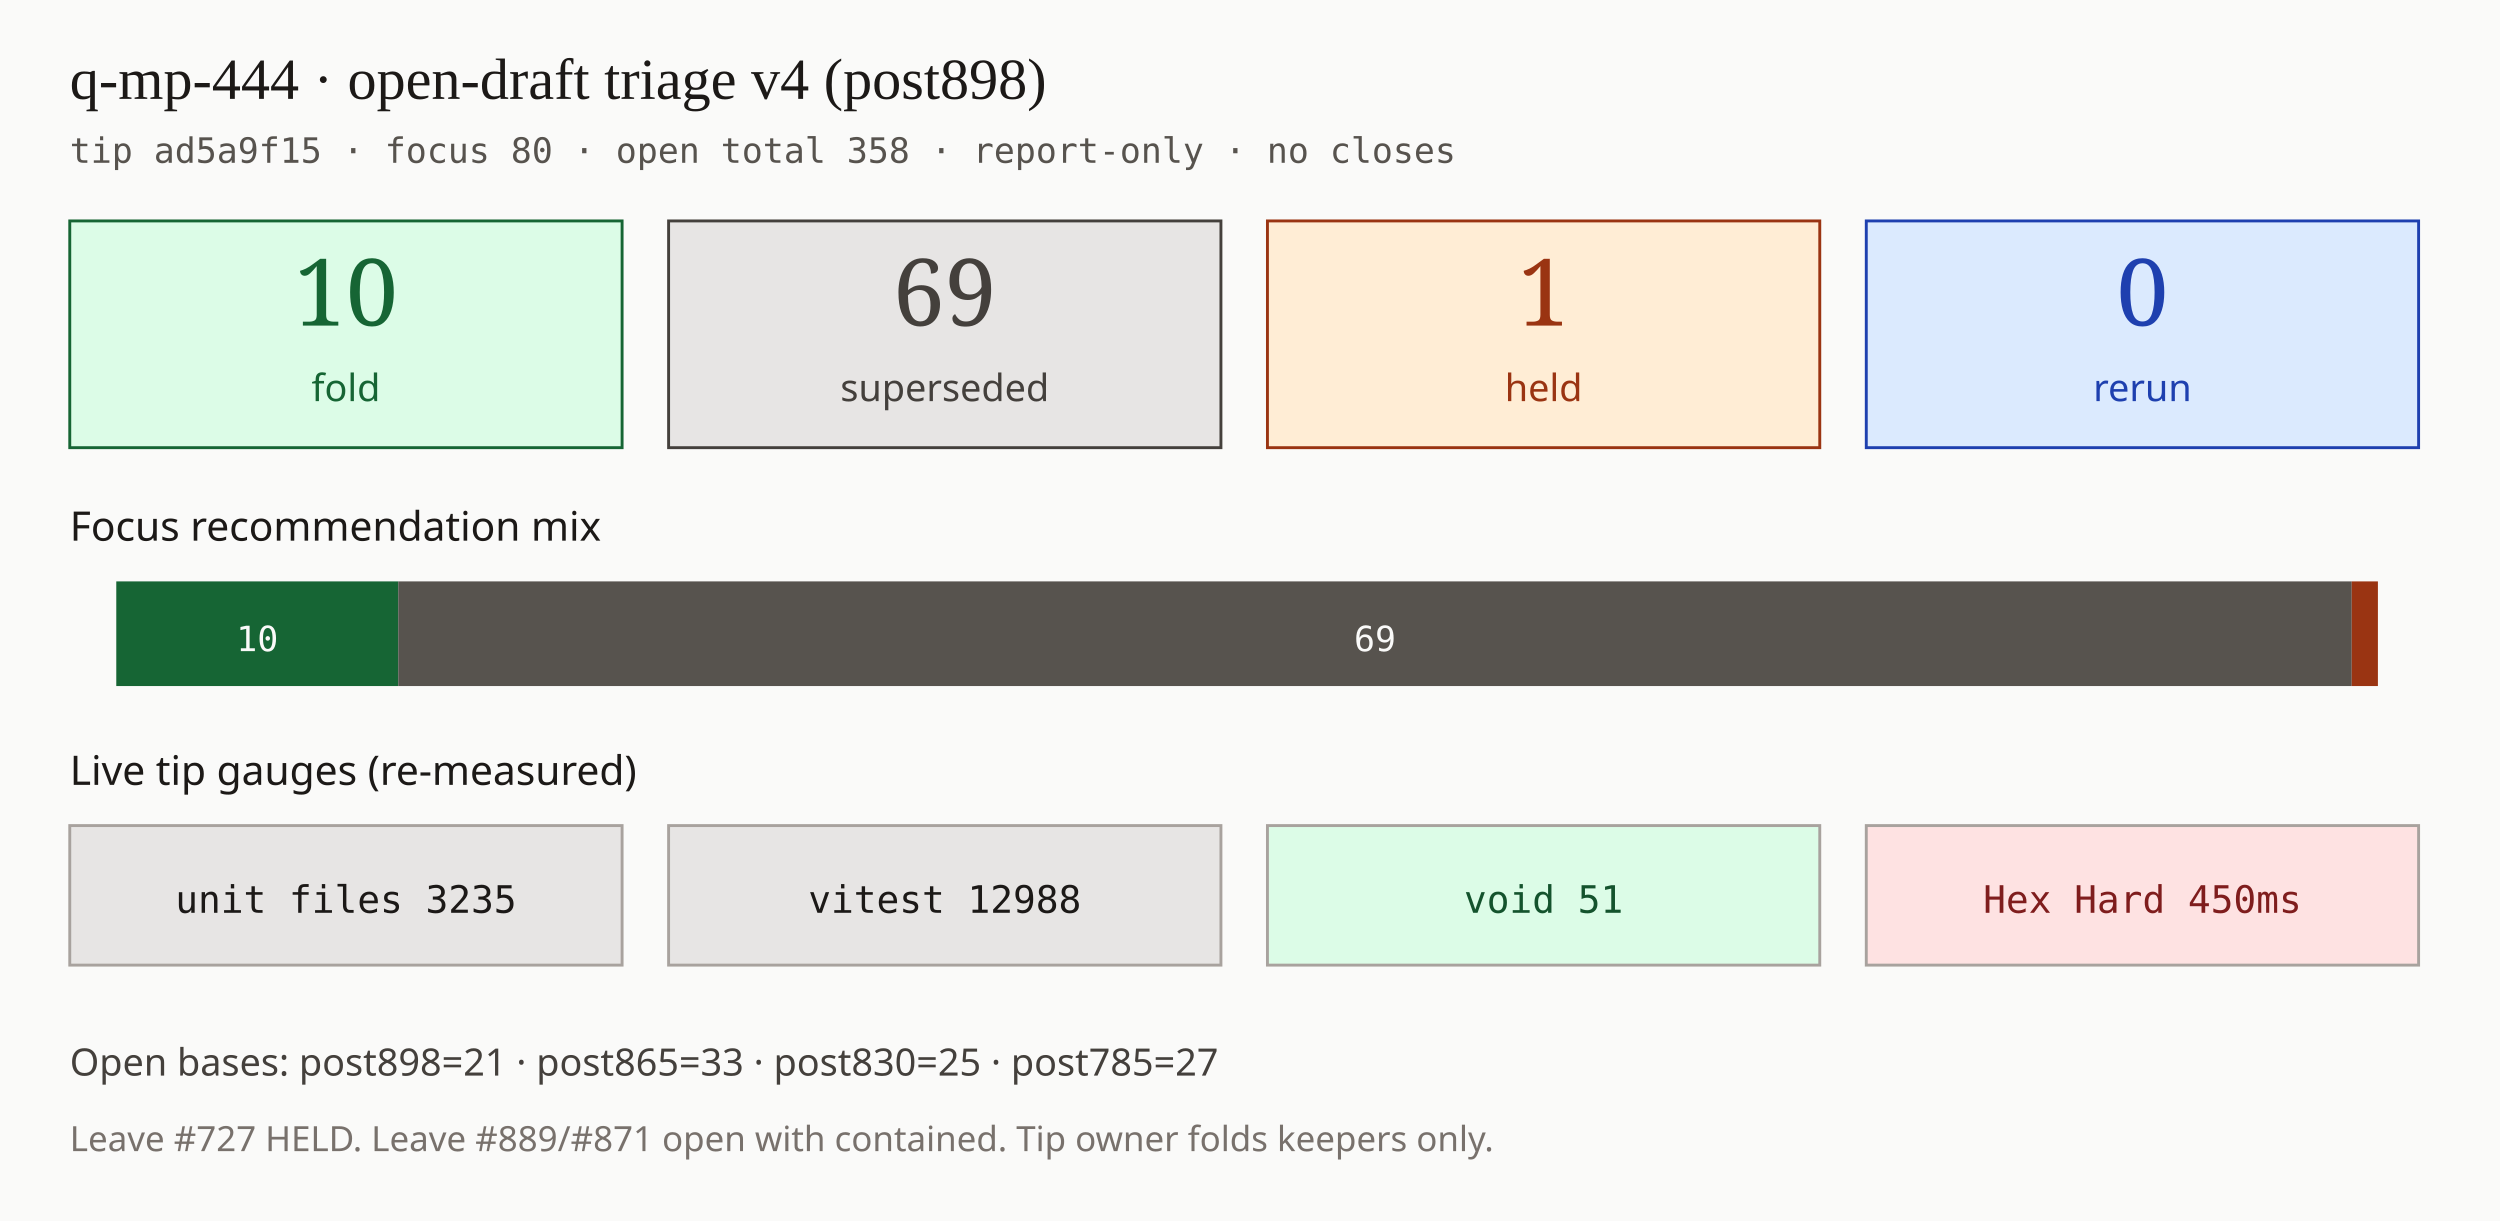
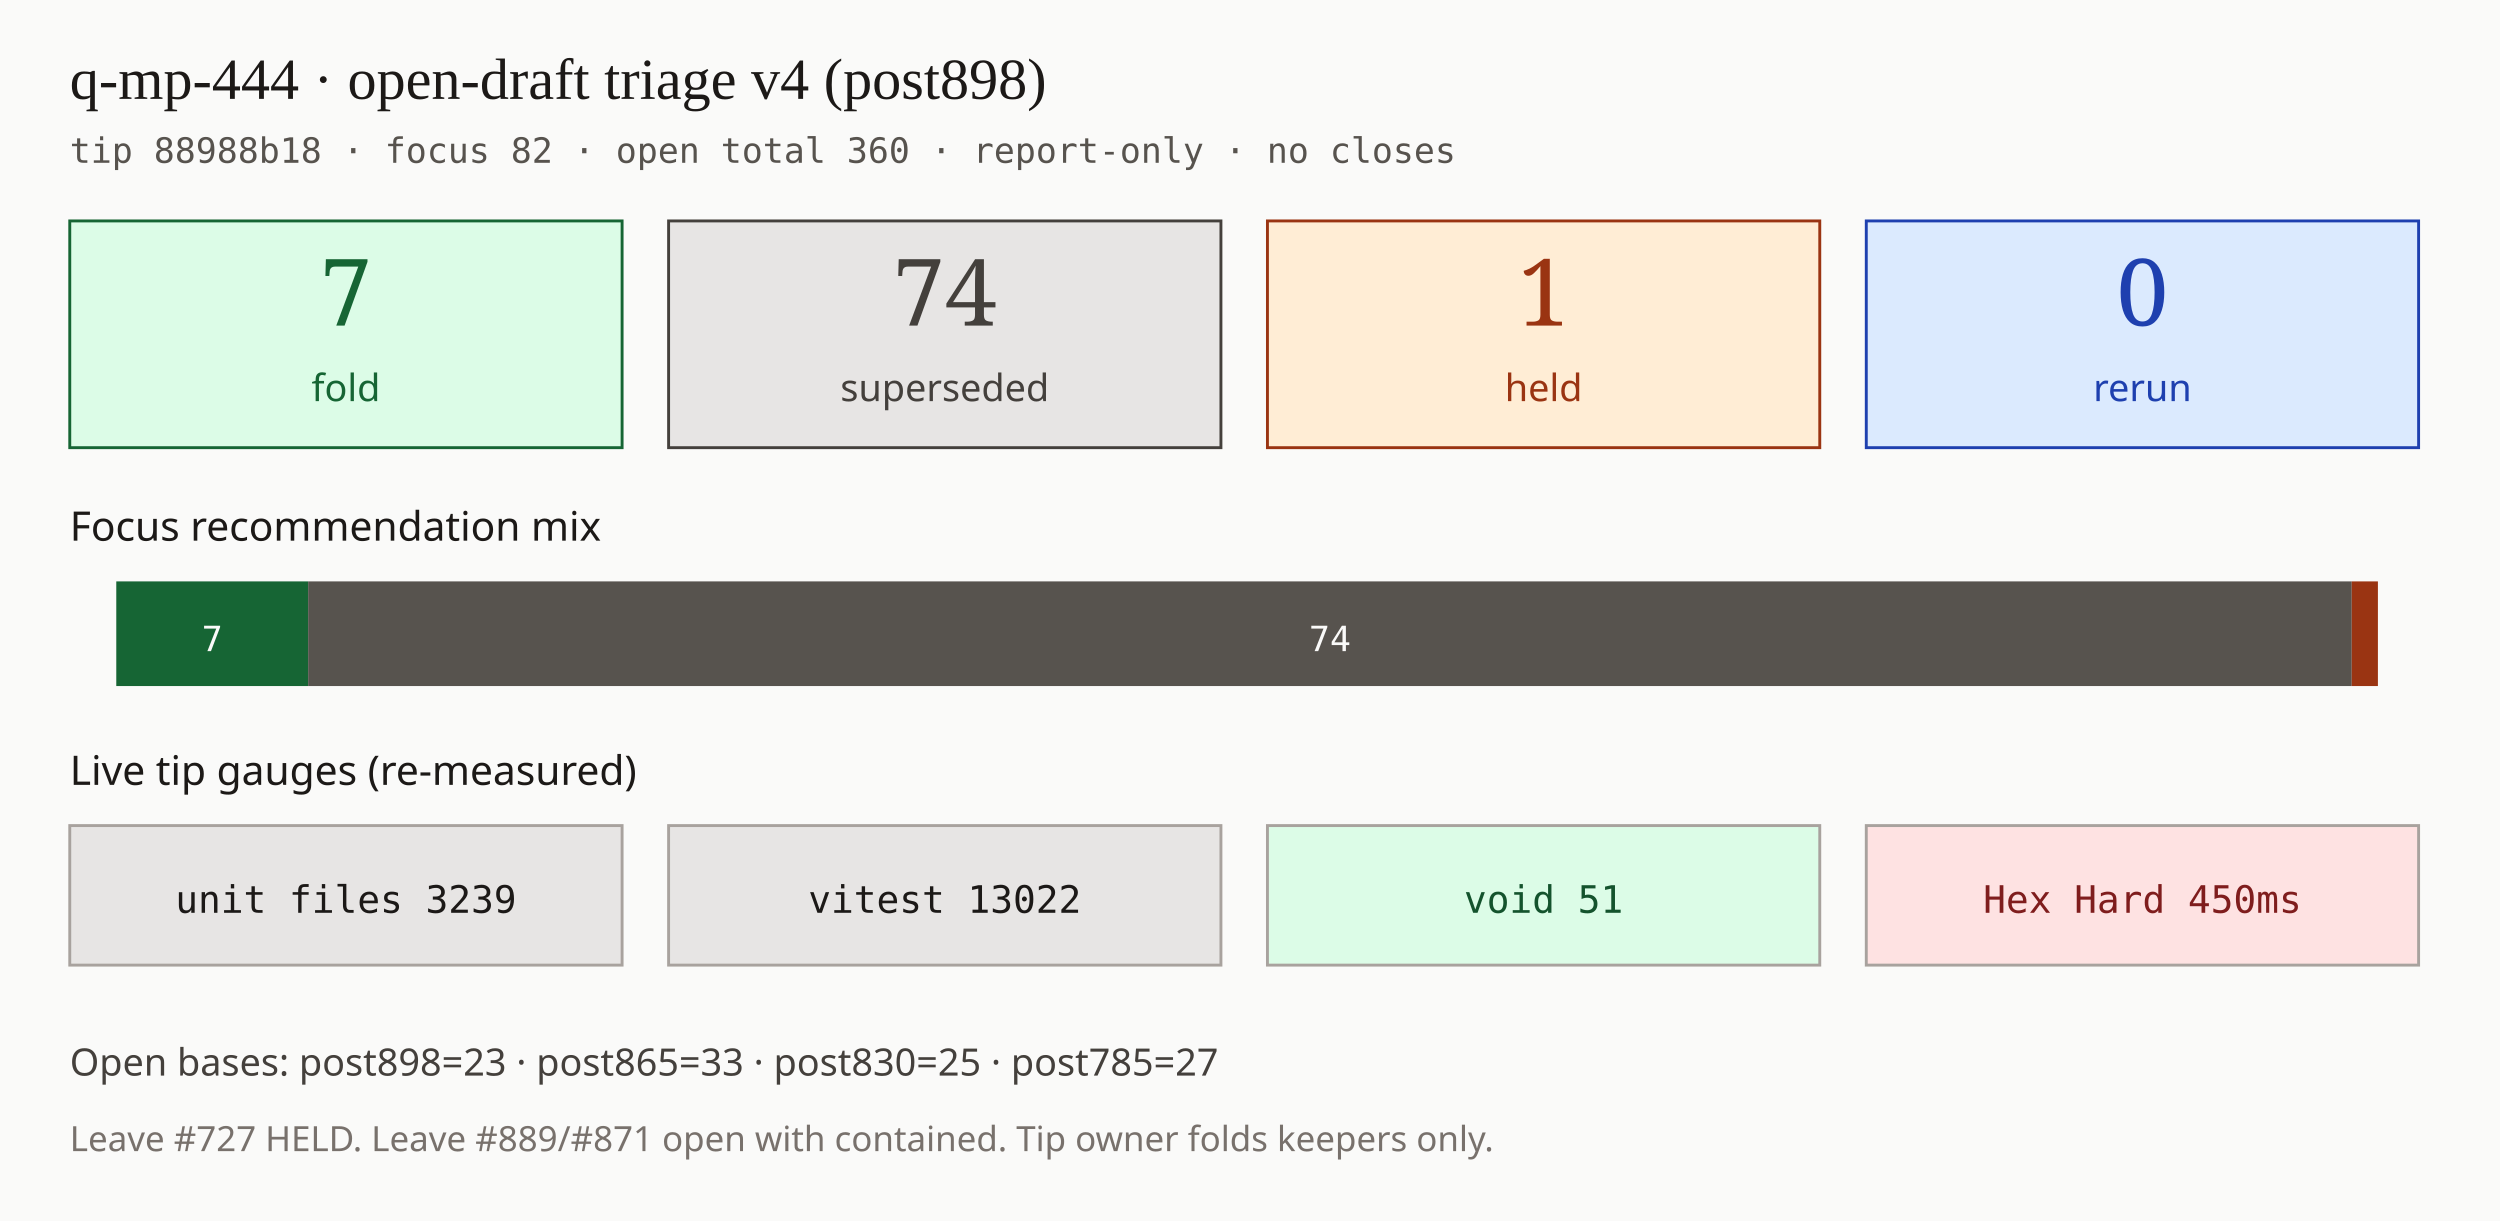
<svg xmlns="http://www.w3.org/2000/svg" width="860" height="420" viewBox="0 0 860 420" role="img" aria-labelledby="title desc">
  <rect width="100%" height="100%" fill="#fafaf9" />
  <text x="24" y="34" font-family="Georgia, 'Times New Roman', serif" font-size="20" fill="#1c1917">q-mp-444 · open-draft triage v4 (post898)</text>
-   <text x="24" y="56" font-family="ui-monospace, SFMono-Regular, Menlo, monospace" font-size="12" fill="#57534e">tip ad5a9f15 · focus 80 · open total 358 · report-only · no closes</text>
+   <text x="24" y="56" font-family="ui-monospace, SFMono-Regular, Menlo, monospace" font-size="12" fill="#57534e">tip 88988b18 · focus 82 · open total 360 · report-only · no closes</text>
  <rect x="24" y="76" width="190" height="78" fill="#dcfce7" stroke="#166534" stroke-width="1" />
-   <text x="119" y="112" text-anchor="middle" font-family="Georgia, serif" font-size="32" fill="#166534">10</text>
+   <text x="119" y="112" text-anchor="middle" font-family="Georgia, serif" font-size="32" fill="#166534">7</text>
  <text x="119" y="138" text-anchor="middle" font-family="ui-sans-serif, system-ui, sans-serif" font-size="13" fill="#166534">fold</text>
  <rect x="230" y="76" width="190" height="78" fill="#e7e5e4" stroke="#44403c" stroke-width="1" />
-   <text x="325" y="112" text-anchor="middle" font-family="Georgia, serif" font-size="32" fill="#44403c">69</text>
+   <text x="325" y="112" text-anchor="middle" font-family="Georgia, serif" font-size="32" fill="#44403c">74</text>
  <text x="325" y="138" text-anchor="middle" font-family="ui-sans-serif, system-ui, sans-serif" font-size="13" fill="#44403c">superseded</text>
  <rect x="436" y="76" width="190" height="78" fill="#ffedd5" stroke="#9a3412" stroke-width="1" />
  <text x="531" y="112" text-anchor="middle" font-family="Georgia, serif" font-size="32" fill="#9a3412">1</text>
  <text x="531" y="138" text-anchor="middle" font-family="ui-sans-serif, system-ui, sans-serif" font-size="13" fill="#9a3412">held</text>
  <rect x="642" y="76" width="190" height="78" fill="#dbeafe" stroke="#1e40af" stroke-width="1" />
  <text x="737" y="112" text-anchor="middle" font-family="Georgia, serif" font-size="32" fill="#1e40af">0</text>
  <text x="737" y="138" text-anchor="middle" font-family="ui-sans-serif, system-ui, sans-serif" font-size="13" fill="#1e40af">rerun</text>
  <text x="24" y="186" font-family="ui-sans-serif, system-ui, sans-serif" font-size="14" fill="#1c1917">Focus recommendation mix</text>
-   <rect x="40" y="200" width="97" height="36" fill="#166534" />
-   <text x="88.5" y="224" text-anchor="middle" font-family="ui-monospace, Menlo, monospace" font-size="12" fill="#fafaf9">10</text>
-   <rect x="137" y="200" width="672" height="36" fill="#57534e" />
-   <text x="473.0" y="224" text-anchor="middle" font-family="ui-monospace, Menlo, monospace" font-size="12" fill="#fafaf9">69</text>
+   <rect x="40" y="200" width="66" height="36" fill="#166534" />
+   <text x="73.0" y="224" text-anchor="middle" font-family="ui-monospace, Menlo, monospace" font-size="12" fill="#fafaf9">7</text>
+   <rect x="106" y="200" width="703" height="36" fill="#57534e" />
+   <text x="457.5" y="224" text-anchor="middle" font-family="ui-monospace, Menlo, monospace" font-size="12" fill="#fafaf9">74</text>
  <rect x="809" y="200" width="9" height="36" fill="#9a3412" />
  <text x="24" y="270" font-family="ui-sans-serif, system-ui, sans-serif" font-size="14" fill="#1c1917">Live tip gauges (re-measured)</text>
  <rect x="24" y="284" width="190" height="48" fill="#e7e5e4" stroke="#a8a29e" stroke-width="1" />
-   <text x="119" y="314" text-anchor="middle" font-family="ui-monospace, Menlo, monospace" font-size="13" fill="#1c1917">unit files 3235</text>
+   <text x="119" y="314" text-anchor="middle" font-family="ui-monospace, Menlo, monospace" font-size="13" fill="#1c1917">unit files 3239</text>
  <rect x="230" y="284" width="190" height="48" fill="#e7e5e4" stroke="#a8a29e" stroke-width="1" />
-   <text x="325" y="314" text-anchor="middle" font-family="ui-monospace, Menlo, monospace" font-size="13" fill="#1c1917">vitest 12988</text>
+   <text x="325" y="314" text-anchor="middle" font-family="ui-monospace, Menlo, monospace" font-size="13" fill="#1c1917">vitest 13022</text>
  <rect x="436" y="284" width="190" height="48" fill="#dcfce7" stroke="#a8a29e" stroke-width="1" />
  <text x="531" y="314" text-anchor="middle" font-family="ui-monospace, Menlo, monospace" font-size="13" fill="#14532d">void 51</text>
  <rect x="642" y="284" width="190" height="48" fill="#fee2e2" stroke="#a8a29e" stroke-width="1" />
  <text x="737" y="314" text-anchor="middle" font-family="ui-monospace, Menlo, monospace" font-size="13" fill="#7f1d1d">Hex Hard 450ms</text>
-   <text x="24" y="370" font-family="ui-sans-serif, system-ui, sans-serif" font-size="13" fill="#44403c">Open bases: post898=21 · post865=33 · post830=25 · post785=27</text>
+   <text x="24" y="370" font-family="ui-sans-serif, system-ui, sans-serif" font-size="13" fill="#44403c">Open bases: post898=23 · post865=33 · post830=25 · post785=27</text>
  <text x="24" y="396" font-family="ui-sans-serif, system-ui, sans-serif" font-size="12" fill="#78716c">Leave #727 HELD. Leave #889/#871 open with contained. Tip owner folds keepers only.</text>
</svg>
